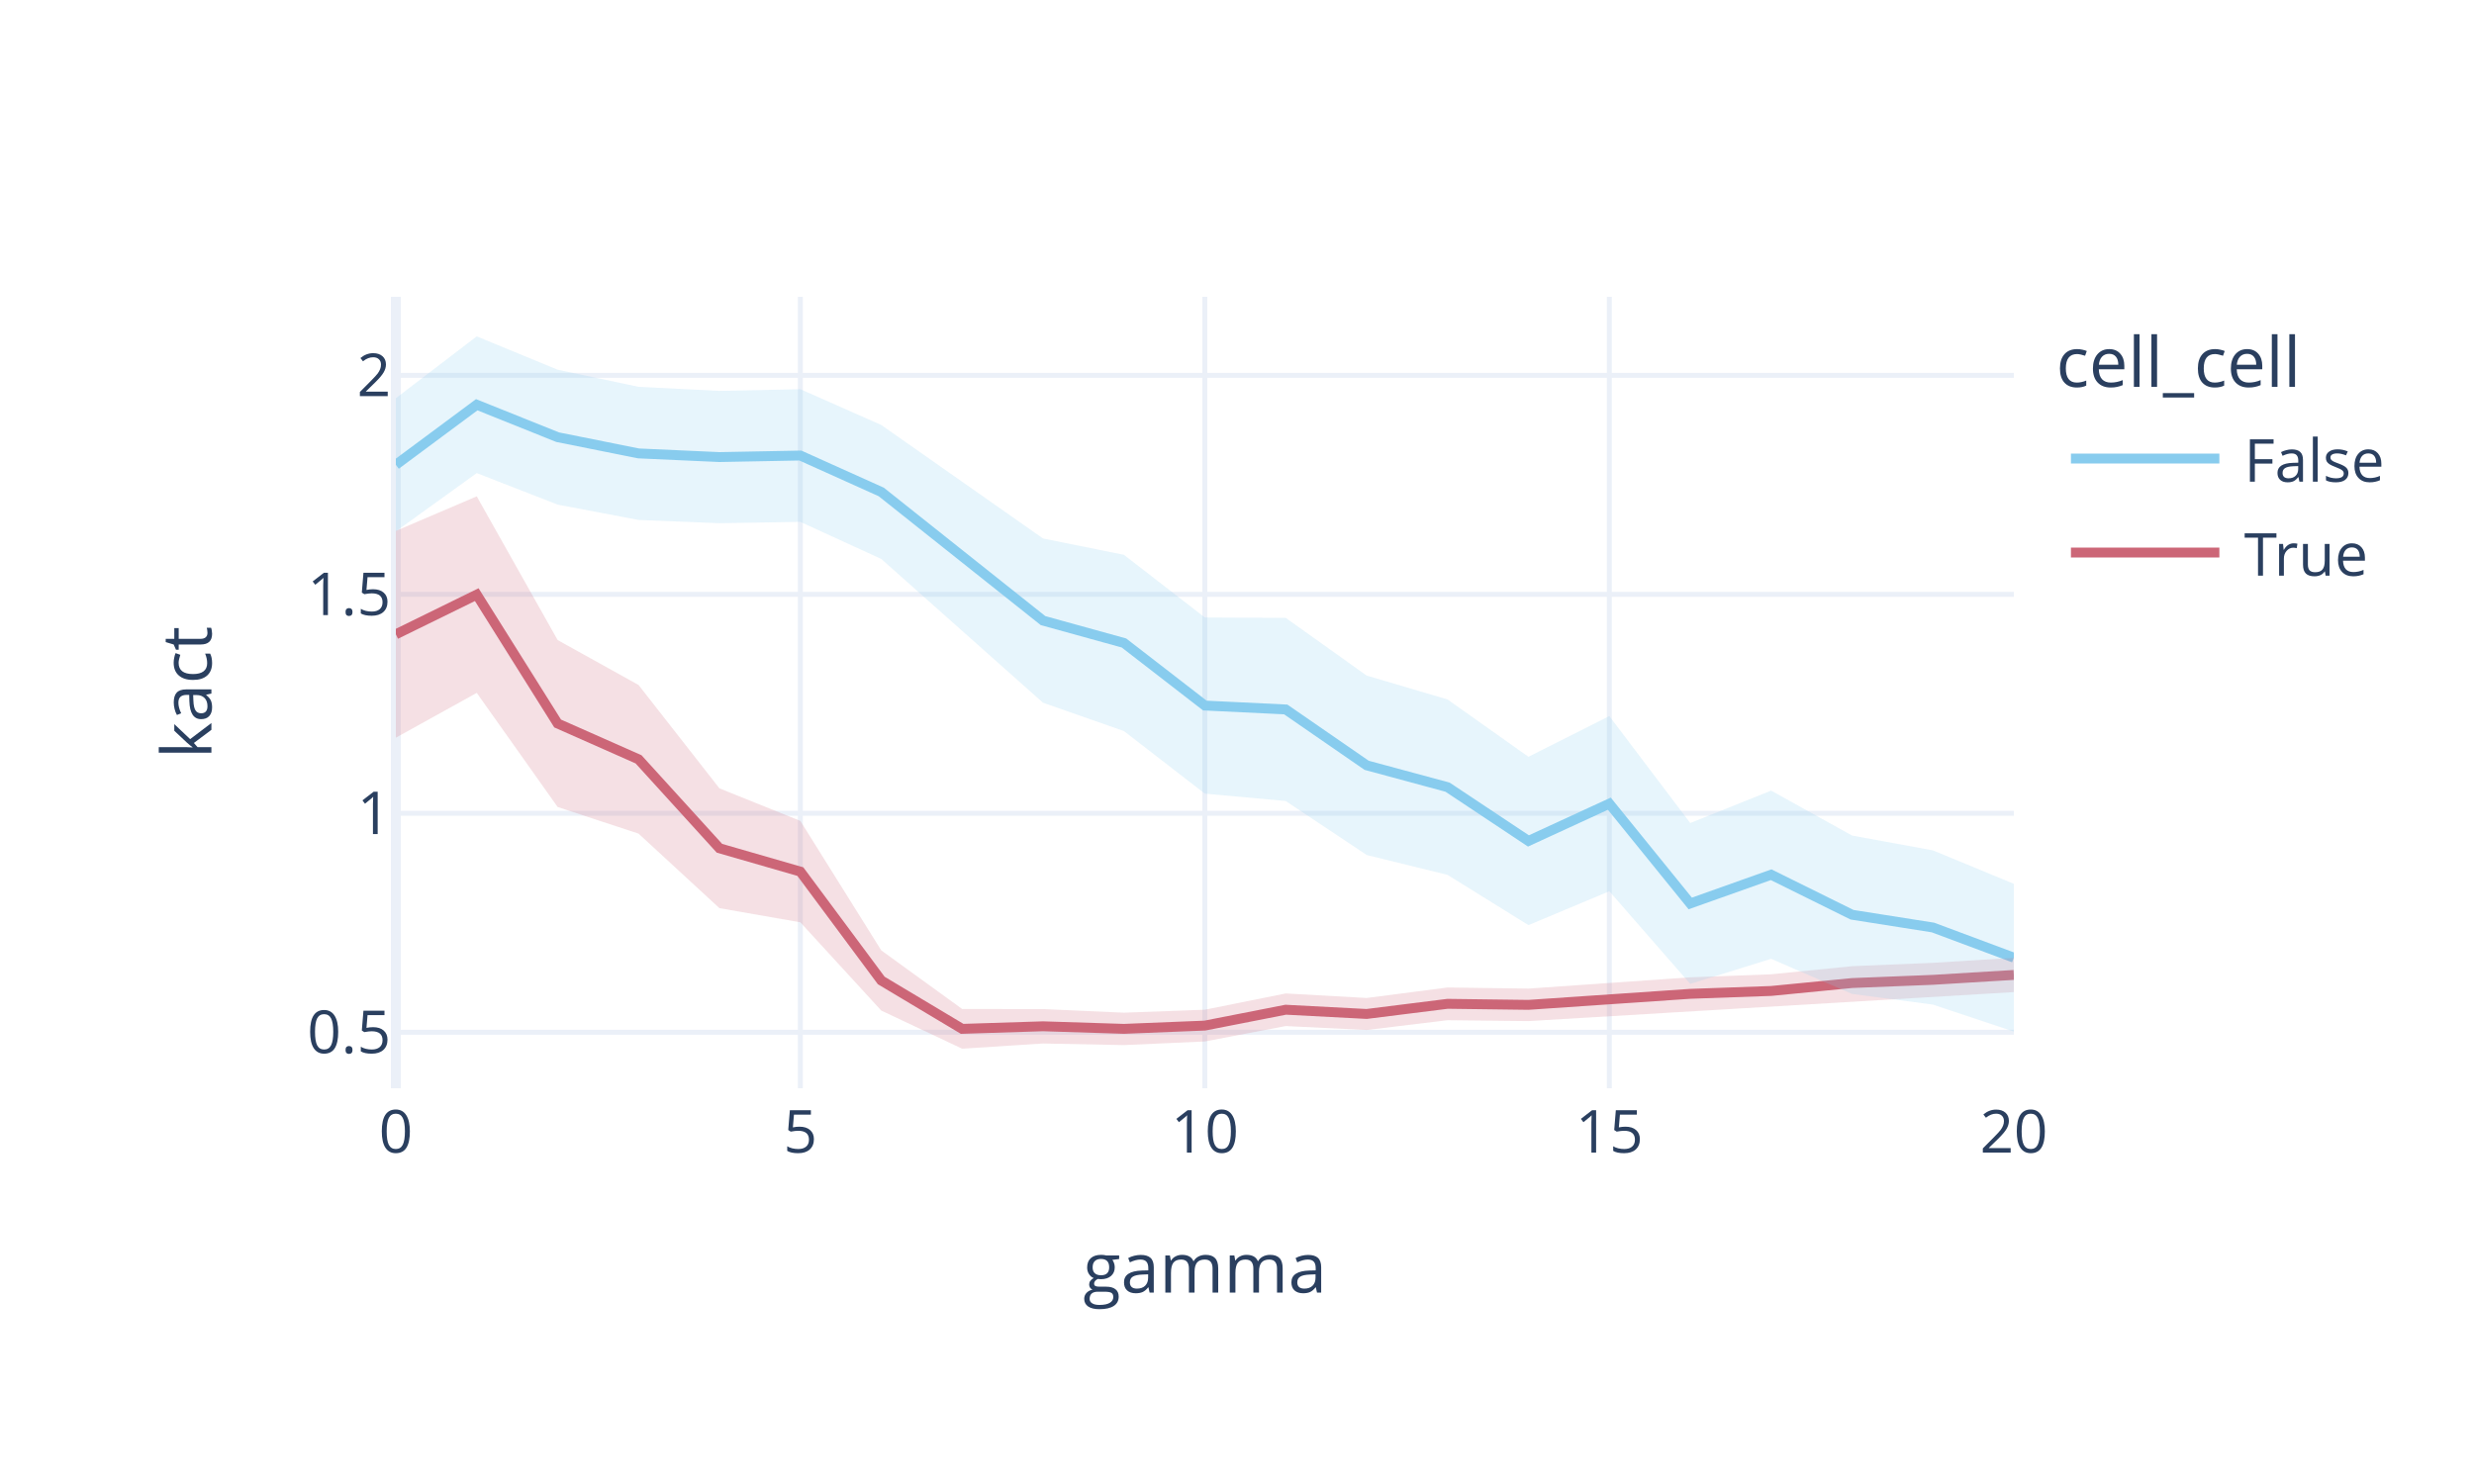
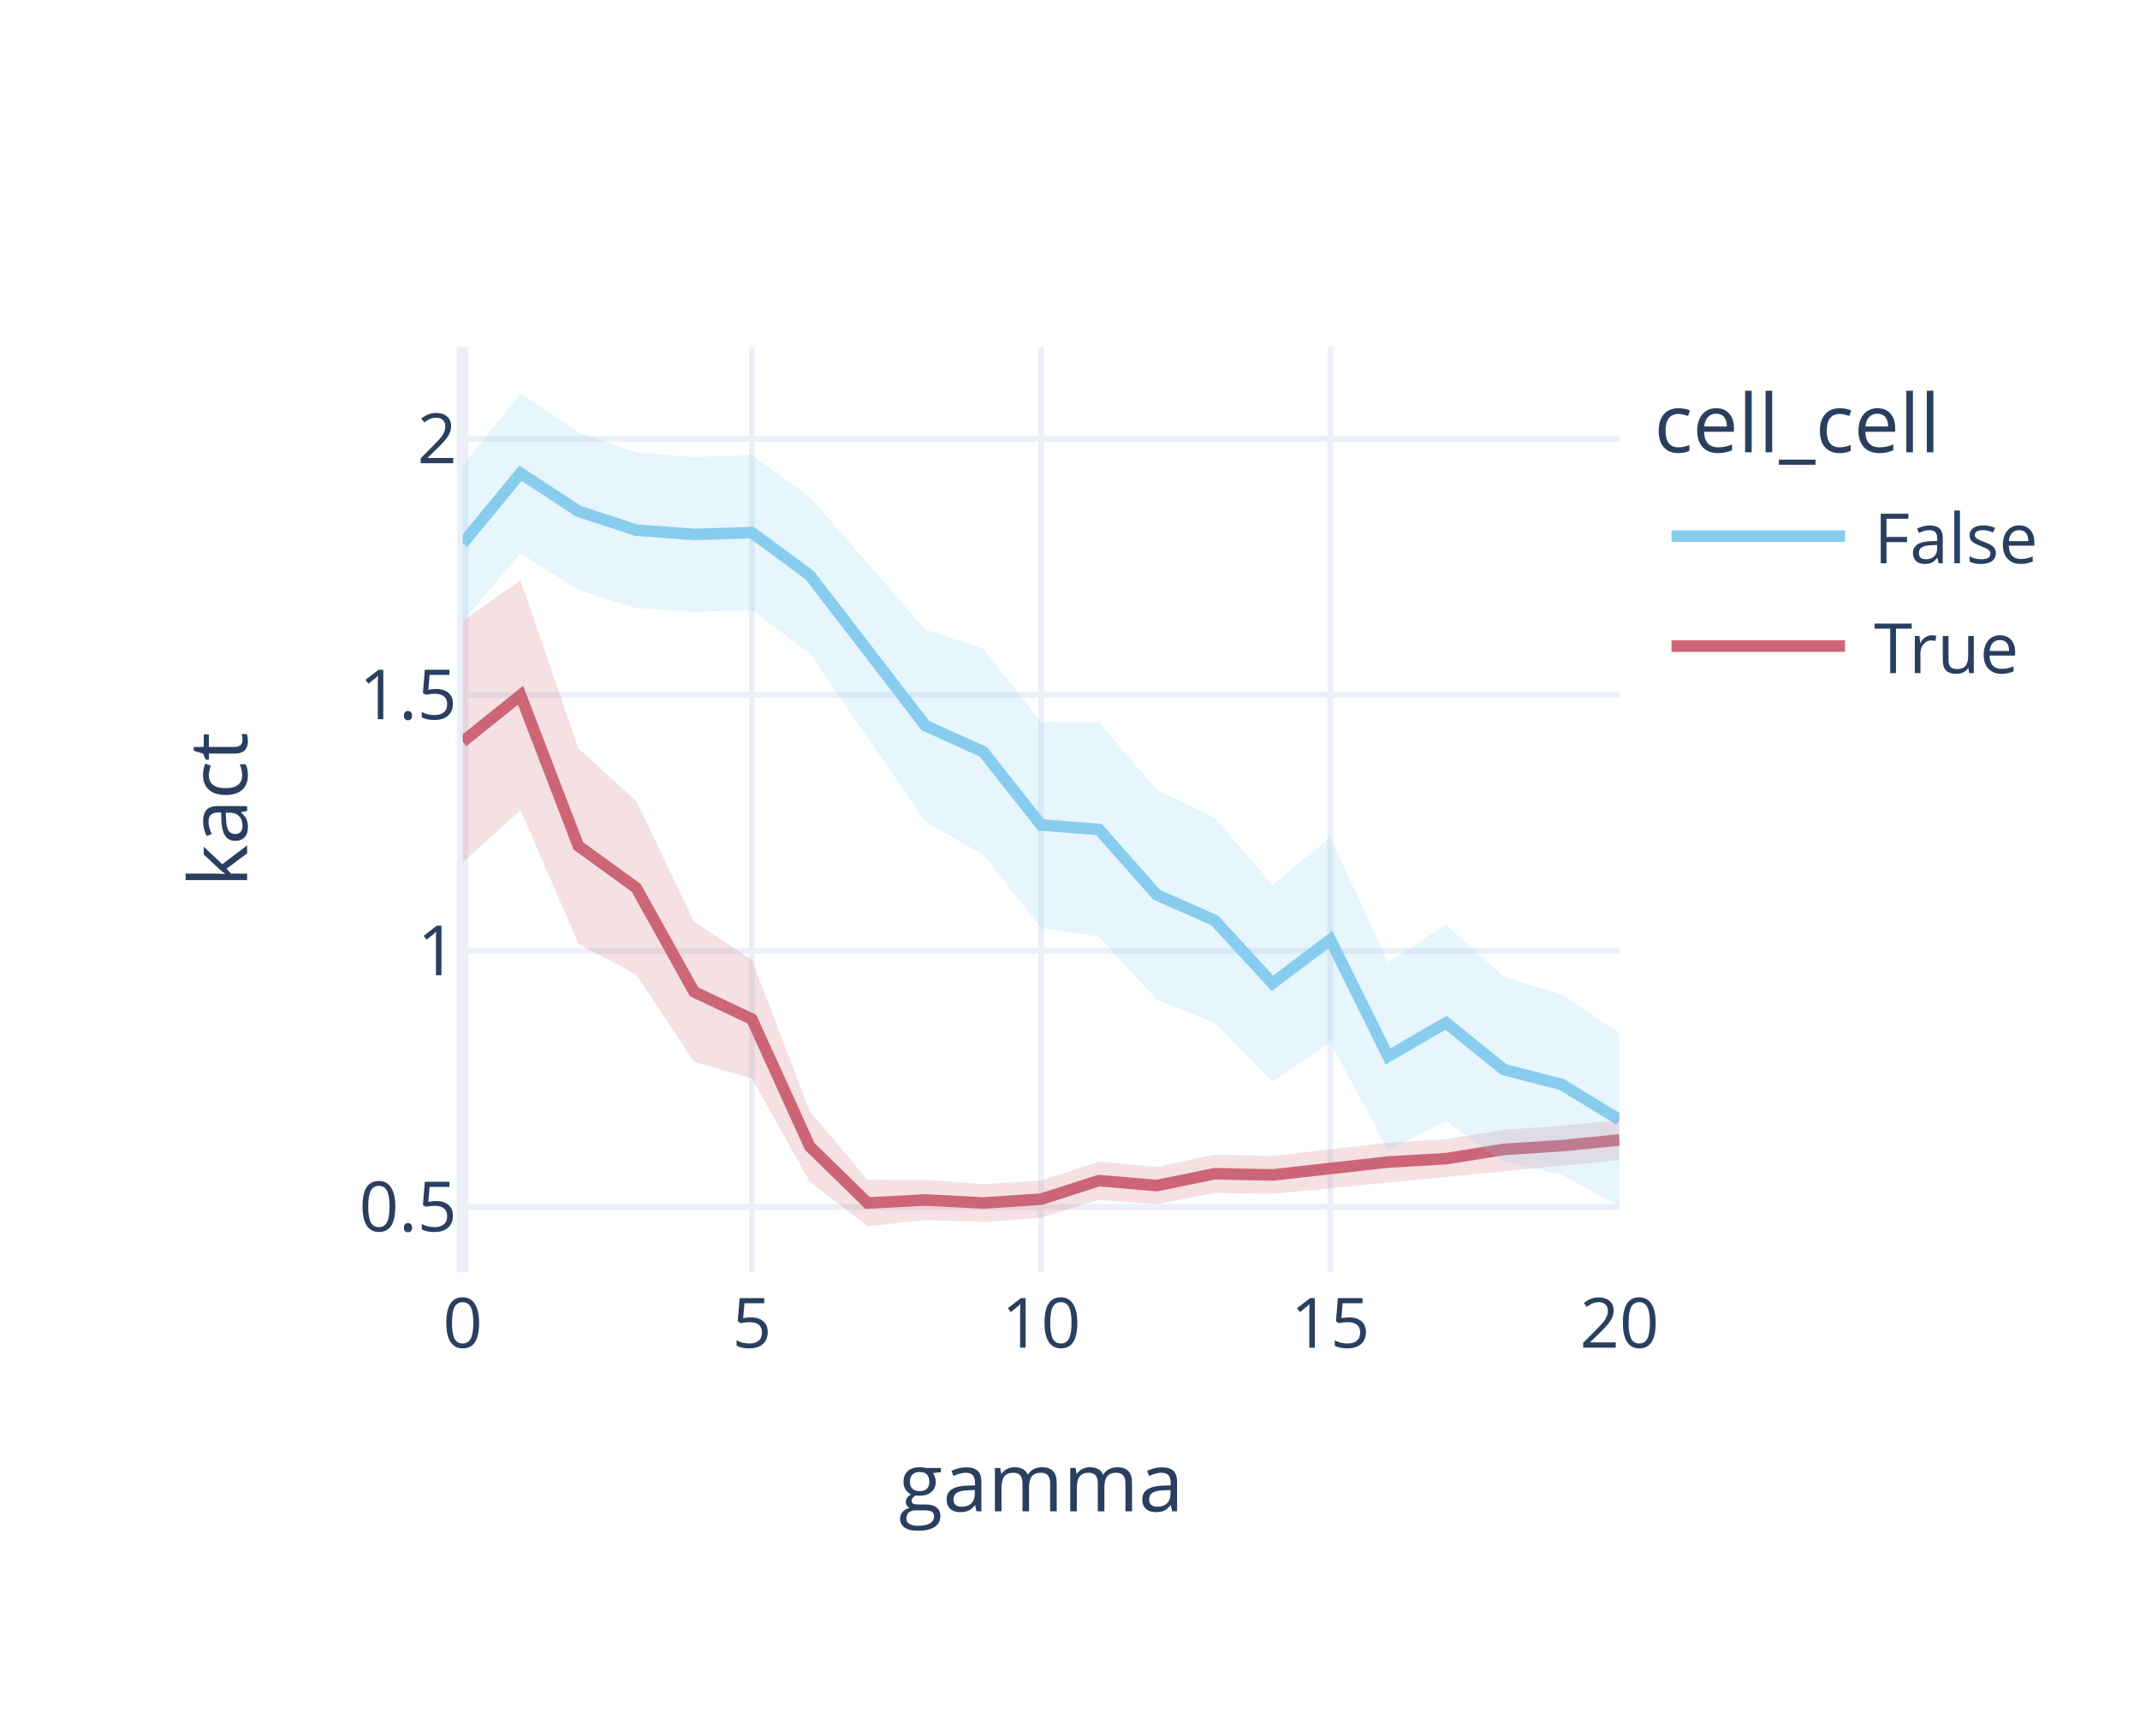
- <svg xmlns="http://www.w3.org/2000/svg" class="main-svg" width="500" height="300" style="" viewBox="0 0 500 300">
-   <rect x="0" y="0" width="500" height="300" style="fill: rgb(255, 255, 255); fill-opacity: 1;" />
-   <defs id="defs-82c793">
+ <svg xmlns="http://www.w3.org/2000/svg" class="main-svg" width="370" height="300" style="" viewBox="0 0 370 300">
+   <rect x="0" y="0" width="370" height="300" style="fill: rgb(255, 255, 255); fill-opacity: 1;" />
+   <defs id="defs-ddf04f">
    <g class="clips">
-       <clipPath id="clip82c793xyplot" class="plotclip">
-         <rect width="327" height="160" />
-       </clipPath>
-       <clipPath class="axesclip" id="clip82c793x">
-         <rect x="80" y="0" width="327" height="300" />
-       </clipPath>
-       <clipPath class="axesclip" id="clip82c793y">
-         <rect x="0" y="60" width="500" height="160" />
-       </clipPath>
-       <clipPath class="axesclip" id="clip82c793xy">
-         <rect x="80" y="60" width="327" height="160" />
+       <clipPath id="clipddf04fxyplot" class="plotclip">
+         <rect width="200" height="160" />
+       </clipPath>
+       <clipPath class="axesclip" id="clipddf04fx">
+         <rect x="80" y="0" width="200" height="300" />
+       </clipPath>
+       <clipPath class="axesclip" id="clipddf04fy">
+         <rect x="0" y="60" width="370" height="160" />
+       </clipPath>
+       <clipPath class="axesclip" id="clipddf04fxy">
+         <rect x="80" y="60" width="200" height="160" />
      </clipPath>
    </g>
    <g class="gradients" />
    <g class="patterns" />
  </defs>
  <g class="bglayer" />
  <g class="layer-below">
    <g class="imagelayer" />
    <g class="shapelayer" />
  </g>
  <g class="cartesianlayer">
    <g class="subplot xy">
      <g class="layer-subplot">
        <g class="shapelayer" />
        <g class="imagelayer" />
      </g>
      <g class="minor-gridlayer">
        <g class="x" />
        <g class="y" />
      </g>
      <g class="gridlayer">
        <g class="x">
-           <path class="xgrid crisp" transform="translate(161.75,0)" d="M0,60v160" style="stroke: rgb(235, 240, 248); stroke-opacity: 1; stroke-width: 1px;" />
-           <path class="xgrid crisp" transform="translate(243.5,0)" d="M0,60v160" style="stroke: rgb(235, 240, 248); stroke-opacity: 1; stroke-width: 1px;" />
-           <path class="xgrid crisp" transform="translate(325.25,0)" d="M0,60v160" style="stroke: rgb(235, 240, 248); stroke-opacity: 1; stroke-width: 1px;" />
+           <path class="xgrid crisp" transform="translate(130,0)" d="M0,60v160" style="stroke: rgb(235, 240, 248); stroke-opacity: 1; stroke-width: 1px;" />
+           <path class="xgrid crisp" transform="translate(180,0)" d="M0,60v160" style="stroke: rgb(235, 240, 248); stroke-opacity: 1; stroke-width: 1px;" />
+           <path class="xgrid crisp" transform="translate(230,0)" d="M0,60v160" style="stroke: rgb(235, 240, 248); stroke-opacity: 1; stroke-width: 1px;" />
        </g>
        <g class="y">
-           <path class="ygrid crisp" transform="translate(0,208.68)" d="M80,0h327" style="stroke: rgb(235, 240, 248); stroke-opacity: 1; stroke-width: 1px;" />
-           <path class="ygrid crisp" transform="translate(0,164.41)" d="M80,0h327" style="stroke: rgb(235, 240, 248); stroke-opacity: 1; stroke-width: 1px;" />
-           <path class="ygrid crisp" transform="translate(0,120.15)" d="M80,0h327" style="stroke: rgb(235, 240, 248); stroke-opacity: 1; stroke-width: 1px;" />
-           <path class="ygrid crisp" transform="translate(0,75.88)" d="M80,0h327" style="stroke: rgb(235, 240, 248); stroke-opacity: 1; stroke-width: 1px;" />
+           <path class="ygrid crisp" transform="translate(0,208.68)" d="M80,0h200" style="stroke: rgb(235, 240, 248); stroke-opacity: 1; stroke-width: 1px;" />
+           <path class="ygrid crisp" transform="translate(0,164.41)" d="M80,0h200" style="stroke: rgb(235, 240, 248); stroke-opacity: 1; stroke-width: 1px;" />
+           <path class="ygrid crisp" transform="translate(0,120.15)" d="M80,0h200" style="stroke: rgb(235, 240, 248); stroke-opacity: 1; stroke-width: 1px;" />
+           <path class="ygrid crisp" transform="translate(0,75.88)" d="M80,0h200" style="stroke: rgb(235, 240, 248); stroke-opacity: 1; stroke-width: 1px;" />
        </g>
      </g>
      <g class="zerolinelayer">
        <path class="xzl zl crisp" transform="translate(80,0)" d="M0,60v160" style="stroke: rgb(235, 240, 248); stroke-opacity: 1; stroke-width: 2px;" />
      </g>
      <g class="layer-between">
        <g class="shapelayer" />
        <g class="imagelayer" />
      </g>
      <path class="xlines-below" />
      <path class="ylines-below" />
      <g class="overlines-below" />
      <g class="xaxislayer-below" />
      <g class="yaxislayer-below" />
      <g class="overaxes-below" />
      <g class="overplot">
-         <g class="xy" transform="translate(80,60)" clip-path="url(#clip82c793xyplot)">
+         <g class="xy" transform="translate(80,60)" clip-path="url(#clipddf04fxyplot)">
          <g class="scatterlayer mlayer">
-             <g class="trace scatter tracea5fb16" style="stroke-miterlimit: 2; opacity: 1;">
+             <g class="trace scatter trace74a629" style="stroke-miterlimit: 2; opacity: 1;">
              <g class="fills" />
              <g class="errorbars" />
              <g class="lines">
-                 <path class="js-line" d="M0,33.96L16.35,21.82L32.7,28.38L49.05,31.66L65.4,32.4L81.75,32.09L98.1,39.45L130.8,65.46L147.15,69.98L163.5,82.63L179.85,83.42L196.2,94.71L212.55,99.13L228.9,110L245.25,102.47L261.6,122.64L277.95,116.83L294.3,124.92L310.65,127.5L327,133.6" style="vector-effect: none; fill: none; stroke: rgb(136, 204, 238); stroke-opacity: 1; stroke-width: 2px; opacity: 1;" />
-               </g>
-               <g class="points" />
-               <g class="text" />
-             </g>
-             <g class="trace scatter trace183d0e" style="stroke-miterlimit: 2; opacity: 1;">
+                 <path class="js-line" d="M0,33.96L10,21.82L20,28.38L30,31.66L40,32.4L50,32.09L60,39.45L80,65.46L90,69.98L100,82.63L110,83.42L120,94.71L130,99.13L140,110L150,102.47L160,122.64L170,116.83L180,124.92L190,127.5L200,133.6" style="vector-effect: none; fill: none; stroke: rgb(136, 204, 238); stroke-opacity: 1; stroke-width: 2px; opacity: 1;" />
+               </g>
+               <g class="points" />
+               <g class="text" />
+             </g>
+             <g class="trace scatter tracebcf2d8" style="stroke-miterlimit: 2; opacity: 1;">
              <g class="fills" />
              <g class="errorbars" />
              <g class="lines">
-                 <path class="js-line" d="M0,68.23L16.35,60.21L32.7,86.26L49.05,93.5L65.4,111.48L81.75,116.2L98.1,138.21L114.45,147.99L130.8,147.47L147.15,147.99L163.5,147.33L179.85,144.12L196.2,144.98L212.55,142.93L228.9,143.14L261.6,140.91L277.95,140.33L294.3,138.73L310.65,138.08L327,137.09" style="vector-effect: none; fill: none; stroke: rgb(204, 102, 119); stroke-opacity: 1; stroke-width: 2px; opacity: 1;" />
-               </g>
-               <g class="points" />
-               <g class="text" />
-             </g>
-             <g class="trace scatter trace80d911" style="stroke-miterlimit: 2; opacity: 0.2;">
+                 <path class="js-line" d="M0,68.23L10,60.21L20,86.26L30,93.5L40,111.48L50,116.2L60,138.21L70,147.99L80,147.47L90,147.99L100,147.33L110,144.12L120,144.98L130,142.93L140,143.14L160,140.91L170,140.33L180,138.73L190,138.08L200,137.09" style="vector-effect: none; fill: none; stroke: rgb(204, 102, 119); stroke-opacity: 1; stroke-width: 2px; opacity: 1;" />
+               </g>
+               <g class="points" />
+               <g class="text" />
+             </g>
+             <g class="trace scatter tracea7a606" style="stroke-miterlimit: 2; opacity: 0.2;">
              <g class="fills">
                <g>
-                   <path class="js-fill" d="M0,47.33L16.35,40.34L32.7,69.39L49.05,78.47L65.4,99.37L81.75,105.95L98.1,132.12L114.45,143.97L130.8,143.99L147.15,144.72L163.5,144.12L179.85,140.83L196.2,141.75L212.55,139.63L228.9,139.85L261.6,137.57L277.95,136.96L294.3,135.32L310.65,134.64L327,133.63L327,140.56L228.9,146.42L212.55,146.24L196.2,148.22L179.85,147.42L163.5,150.54L147.15,151.27L130.8,150.95L114.45,152L98.1,144.29L81.75,126.45L65.4,123.59L49.05,108.52L32.7,103.14L16.35,80.07L0,89.13Z" style="fill: rgb(204, 102, 119); fill-opacity: 1; stroke-width: 0;" />
+                   <path class="js-fill" d="M0,47.33L10,40.34L20,69.39L30,78.47L40,99.37L50,105.95L60,132.12L70,143.97L80,143.99L90,144.72L100,144.12L110,140.83L120,141.75L130,139.63L140,139.85L160,137.57L170,136.96L180,135.32L190,134.64L200,133.63L200,140.56L140,146.42L130,146.24L120,148.22L110,147.42L100,150.54L90,151.27L80,150.95L70,152L60,144.29L50,126.45L40,123.59L30,108.52L20,103.14L10,80.07L0,89.13Z" style="fill: rgb(204, 102, 119); fill-opacity: 1; stroke-width: 0;" />
                </g>
              </g>
              <g class="errorbars" />
              <g class="lines">
-                 <path class="js-line" d="M0,47.33L16.35,40.34L32.7,69.39L49.05,78.47L65.4,99.37L81.75,105.95L98.1,132.12L114.45,143.97L130.8,143.99L147.15,144.72L163.5,144.12L179.85,140.83L196.2,141.75L212.55,139.63L228.9,139.85L261.6,137.57L277.95,136.96L294.3,135.32L310.65,134.64L327,133.63L327,140.56L228.9,146.42L212.55,146.24L196.2,148.22L179.85,147.42L163.5,150.54L147.15,151.27L130.8,150.95L114.45,152L98.1,144.29L81.75,126.45L65.4,123.59L49.05,108.52L32.7,103.14L16.35,80.07L0,89.13" style="vector-effect: none; fill: none; stroke: rgb(0, 204, 150); stroke-opacity: 1; stroke-width: 0px; opacity: 1;" />
-               </g>
-               <g class="points" />
-               <g class="text" />
-             </g>
-             <g class="trace scatter trace7958e5" style="stroke-miterlimit: 2; opacity: 0.2;">
+                 <path class="js-line" d="M0,47.33L10,40.34L20,69.39L30,78.47L40,99.37L50,105.95L60,132.12L70,143.97L80,143.99L90,144.72L100,144.12L110,140.83L120,141.75L130,139.63L140,139.85L160,137.57L170,136.96L180,135.32L190,134.64L200,133.63L200,140.56L140,146.42L130,146.24L120,148.22L110,147.42L100,150.54L90,151.27L80,150.95L70,152L60,144.29L50,126.45L40,123.59L30,108.52L20,103.14L10,80.07L0,89.13" style="vector-effect: none; fill: none; stroke: rgb(0, 204, 150); stroke-opacity: 1; stroke-width: 0px; opacity: 1;" />
+               </g>
+               <g class="points" />
+               <g class="text" />
+             </g>
+             <g class="trace scatter trace05637d" style="stroke-miterlimit: 2; opacity: 0.2;">
              <g class="fills">
                <g>
-                   <path class="js-fill" d="M0,20.5L16.35,8L32.7,14.74L49.05,18.2L65.4,19.02L81.75,18.68L98.1,25.91L130.8,48.86L147.15,52.16L163.5,64.83L179.85,64.91L196.2,76.57L212.55,81.4L228.9,92.99L245.25,84.76L261.6,106.38L277.95,99.83L294.3,108.91L310.65,111.91L327,118.67L327,148.54L310.65,143.09L294.3,140.93L277.95,133.83L261.6,138.9L245.25,120.17L228.9,127.02L212.55,116.86L196.2,112.84L179.85,101.93L163.5,100.44L147.15,87.79L130.8,82.06L98.1,52.99L81.75,45.5L65.4,45.77L49.05,45.11L32.7,42.01L16.35,35.64L0,47.42Z" style="fill: rgb(136, 204, 238); fill-opacity: 1; stroke-width: 0;" />
+                   <path class="js-fill" d="M0,20.5L10,8L20,14.74L30,18.2L40,19.02L50,18.68L60,25.91L80,48.86L90,52.16L100,64.83L110,64.91L120,76.57L130,81.4L140,92.99L150,84.76L160,106.38L170,99.83L180,108.91L190,111.91L200,118.67L200,148.54L190,143.09L180,140.93L170,133.83L160,138.9L150,120.17L140,127.02L130,116.86L120,112.84L110,101.93L100,100.44L90,87.79L80,82.06L60,52.99L50,45.5L40,45.77L30,45.11L20,42.01L10,35.64L0,47.42Z" style="fill: rgb(136, 204, 238); fill-opacity: 1; stroke-width: 0;" />
                </g>
              </g>
              <g class="errorbars" />
              <g class="lines">
-                 <path class="js-line" d="M0,20.5L16.35,8L32.7,14.74L49.05,18.2L65.4,19.02L81.75,18.68L98.1,25.91L130.8,48.86L147.15,52.16L163.5,64.83L179.85,64.91L196.2,76.57L212.55,81.4L228.9,92.99L245.25,84.76L261.6,106.38L277.95,99.83L294.3,108.91L310.65,111.91L327,118.67L327,148.54L310.65,143.09L294.3,140.93L277.95,133.83L261.6,138.9L245.25,120.17L228.9,127.02L212.55,116.86L196.2,112.84L179.85,101.93L163.5,100.44L147.15,87.79L130.8,82.06L98.1,52.99L81.75,45.5L65.4,45.77L49.05,45.11L32.7,42.01L16.35,35.64L0,47.42" style="vector-effect: none; fill: none; stroke: rgb(171, 99, 250); stroke-opacity: 1; stroke-width: 0px; opacity: 1;" />
+                 <path class="js-line" d="M0,20.5L10,8L20,14.74L30,18.2L40,19.02L50,18.68L60,25.91L80,48.86L90,52.16L100,64.83L110,64.91L120,76.57L130,81.4L140,92.99L150,84.76L160,106.38L170,99.83L180,108.91L190,111.91L200,118.67L200,148.54L190,143.09L180,140.93L170,133.83L160,138.9L150,120.17L140,127.02L130,116.86L120,112.84L110,101.93L100,100.44L90,87.79L80,82.06L60,52.99L50,45.5L40,45.77L30,45.11L20,42.01L10,35.64L0,47.42" style="vector-effect: none; fill: none; stroke: rgb(171, 99, 250); stroke-opacity: 1; stroke-width: 0px; opacity: 1;" />
              </g>
              <g class="points" />
              <g class="text" />
            </g>
          </g>
        </g>
      </g>
      <g class="zerolinelayer-above" />
      <path class="xlines-above crisp" d="M0,0" style="fill: none;" />
      <path class="ylines-above crisp" d="M0,0" style="fill: none;" />
      <g class="overlines-above" />
      <g class="xaxislayer-above">
        <g class="xtick">
          <text text-anchor="middle" x="0" y="233" transform="translate(80,0)" style="font-family: 'Open Sans', verdana, arial, sans-serif; font-size: 12px; fill: rgb(42, 63, 95); fill-opacity: 1; white-space: pre;">0</text>
        </g>
        <g class="xtick">
-           <text text-anchor="middle" x="0" y="233" style="font-family: 'Open Sans', verdana, arial, sans-serif; font-size: 12px; fill: rgb(42, 63, 95); fill-opacity: 1; white-space: pre;" transform="translate(161.75,0)">5</text>
-         </g>
-         <g class="xtick">
-           <text text-anchor="middle" x="0" y="233" style="font-family: 'Open Sans', verdana, arial, sans-serif; font-size: 12px; fill: rgb(42, 63, 95); fill-opacity: 1; white-space: pre;" transform="translate(243.5,0)">10</text>
-         </g>
-         <g class="xtick">
-           <text text-anchor="middle" x="0" y="233" style="font-family: 'Open Sans', verdana, arial, sans-serif; font-size: 12px; fill: rgb(42, 63, 95); fill-opacity: 1; white-space: pre;" transform="translate(325.25,0)">15</text>
-         </g>
-         <g class="xtick">
-           <text text-anchor="middle" x="0" y="233" style="font-family: 'Open Sans', verdana, arial, sans-serif; font-size: 12px; fill: rgb(42, 63, 95); fill-opacity: 1; white-space: pre;" transform="translate(407,0)">20</text>
+           <text text-anchor="middle" x="0" y="233" style="font-family: 'Open Sans', verdana, arial, sans-serif; font-size: 12px; fill: rgb(42, 63, 95); fill-opacity: 1; white-space: pre;" transform="translate(130,0)">5</text>
+         </g>
+         <g class="xtick">
+           <text text-anchor="middle" x="0" y="233" style="font-family: 'Open Sans', verdana, arial, sans-serif; font-size: 12px; fill: rgb(42, 63, 95); fill-opacity: 1; white-space: pre;" transform="translate(180,0)">10</text>
+         </g>
+         <g class="xtick">
+           <text text-anchor="middle" x="0" y="233" style="font-family: 'Open Sans', verdana, arial, sans-serif; font-size: 12px; fill: rgb(42, 63, 95); fill-opacity: 1; white-space: pre;" transform="translate(230,0)">15</text>
+         </g>
+         <g class="xtick">
+           <text text-anchor="middle" x="0" y="233" style="font-family: 'Open Sans', verdana, arial, sans-serif; font-size: 12px; fill: rgb(42, 63, 95); fill-opacity: 1; white-space: pre;" transform="translate(280,0)">20</text>
        </g>
      </g>
      <g class="yaxislayer-above">
        <g class="ytick">
          <text text-anchor="end" x="79" y="4.2" transform="translate(0,208.68)" style="font-family: 'Open Sans', verdana, arial, sans-serif; font-size: 12px; fill: rgb(42, 63, 95); fill-opacity: 1; white-space: pre;">0.5</text>
        </g>
        <g class="ytick">
          <text text-anchor="end" x="79" y="4.2" style="font-family: 'Open Sans', verdana, arial, sans-serif; font-size: 12px; fill: rgb(42, 63, 95); fill-opacity: 1; white-space: pre;" transform="translate(0,164.41)">1</text>
        </g>
        <g class="ytick">
          <text text-anchor="end" x="79" y="4.2" style="font-family: 'Open Sans', verdana, arial, sans-serif; font-size: 12px; fill: rgb(42, 63, 95); fill-opacity: 1; white-space: pre;" transform="translate(0,120.15)">1.5</text>
        </g>
        <g class="ytick">
          <text text-anchor="end" x="79" y="4.2" style="font-family: 'Open Sans', verdana, arial, sans-serif; font-size: 12px; fill: rgb(42, 63, 95); fill-opacity: 1; white-space: pre;" transform="translate(0,75.88)">2</text>
        </g>
      </g>
      <g class="overaxes-above" />
    </g>
  </g>
  <g class="polarlayer" />
  <g class="smithlayer" />
  <g class="ternarylayer" />
  <g class="geolayer" />
  <g class="funnelarealayer" />
  <g class="pielayer" />
  <g class="iciclelayer" />
  <g class="treemaplayer" />
  <g class="sunburstlayer" />
  <g class="glimages" />
-   <defs id="topdefs-82c793">
+   <defs id="topdefs-ddf04f">
    <g class="clips" />
-     <clipPath id="legend82c793">
+     <clipPath id="legendddf04f">
      <rect width="74" height="67" x="0" y="0" />
    </clipPath>
  </defs>
  <g class="layer-above">
    <g class="imagelayer" />
    <g class="shapelayer" />
  </g>
  <g class="infolayer">
-     <g class="legend" pointer-events="all" transform="translate(413.54,60)">
+     <g class="legend" pointer-events="all" transform="translate(284,60)">
      <rect class="bg" shape-rendering="crispEdges" style="stroke: rgb(68, 68, 68); stroke-opacity: 1; fill: rgb(255, 255, 255); fill-opacity: 1; stroke-width: 0px;" width="74" height="67" x="0" y="0" />
-       <g class="scrollbox" transform="" clip-path="url(#legend82c793)">
+       <g class="scrollbox" transform="" clip-path="url(#legendddf04f)">
        <text class="legendtitletext" text-anchor="start" x="2" y="18.2" style="font-family: 'Open Sans', verdana, arial, sans-serif; font-size: 14px; fill: rgb(42, 63, 95); fill-opacity: 1; white-space: pre;">cell_cell</text>
        <g class="groups" transform="">
          <g class="traces" transform="translate(0,32.7)" style="opacity: 1;">
            <text class="legendtext" text-anchor="start" x="40" y="4.68" style="font-family: 'Open Sans', verdana, arial, sans-serif; font-size: 12px; fill: rgb(42, 63, 95); fill-opacity: 1; white-space: pre;">False</text>
            <g class="layers" style="opacity: 1;">
              <g class="legendfill" />
              <g class="legendlines">
                <path class="js-line" d="M5,0h30" style="fill: none; stroke: rgb(136, 204, 238); stroke-opacity: 1; stroke-width: 2px;" />
              </g>
              <g class="legendsymbols">
                <g class="legendpoints" />
              </g>
            </g>
            <rect class="legendtoggle" x="0" y="-9.5" width="68.609" height="19" style="fill: rgb(0, 0, 0); fill-opacity: 0;" />
          </g>
        </g>
        <g class="groups" transform="">
          <g class="traces" transform="translate(0,51.7)" style="opacity: 1;">
            <text class="legendtext" text-anchor="start" x="40" y="4.68" style="font-family: 'Open Sans', verdana, arial, sans-serif; font-size: 12px; fill: rgb(42, 63, 95); fill-opacity: 1; white-space: pre;">True</text>
            <g class="layers" style="opacity: 1;">
              <g class="legendfill" />
              <g class="legendlines">
                <path class="js-line" d="M5,0h30" style="fill: none; stroke: rgb(204, 102, 119); stroke-opacity: 1; stroke-width: 2px;" />
              </g>
              <g class="legendsymbols">
                <g class="legendpoints" />
              </g>
            </g>
            <rect class="legendtoggle" x="0" y="-9.5" width="68.609" height="19" style="fill: rgb(0, 0, 0); fill-opacity: 0;" />
          </g>
        </g>
      </g>
      <rect class="scrollbar" rx="20" ry="3" width="0" height="0" style="fill: rgb(128, 139, 164); fill-opacity: 1;" x="0" y="0" />
    </g>
    <g class="g-gtitle" />
    <g class="g-xtitle">
-       <text class="xtitle" x="243.5" y="261.3" text-anchor="middle" style="opacity: 1; font-family: 'Open Sans', verdana, arial, sans-serif; font-size: 14px; fill: rgb(42, 63, 95); fill-opacity: 1; white-space: pre;">gamma</text>
+       <text class="xtitle" x="180" y="261.3" text-anchor="middle" style="opacity: 1; font-family: 'Open Sans', verdana, arial, sans-serif; font-size: 14px; fill: rgb(42, 63, 95); fill-opacity: 1; white-space: pre;">gamma</text>
    </g>
    <g class="g-ytitle">
      <text class="ytitle" transform="rotate(-90,42.725,140)" x="42.725" y="140" text-anchor="middle" style="opacity: 1; font-family: 'Open Sans', verdana, arial, sans-serif; font-size: 14px; fill: rgb(42, 63, 95); fill-opacity: 1; white-space: pre;">kact</text>
    </g>
  </g>
</svg>
